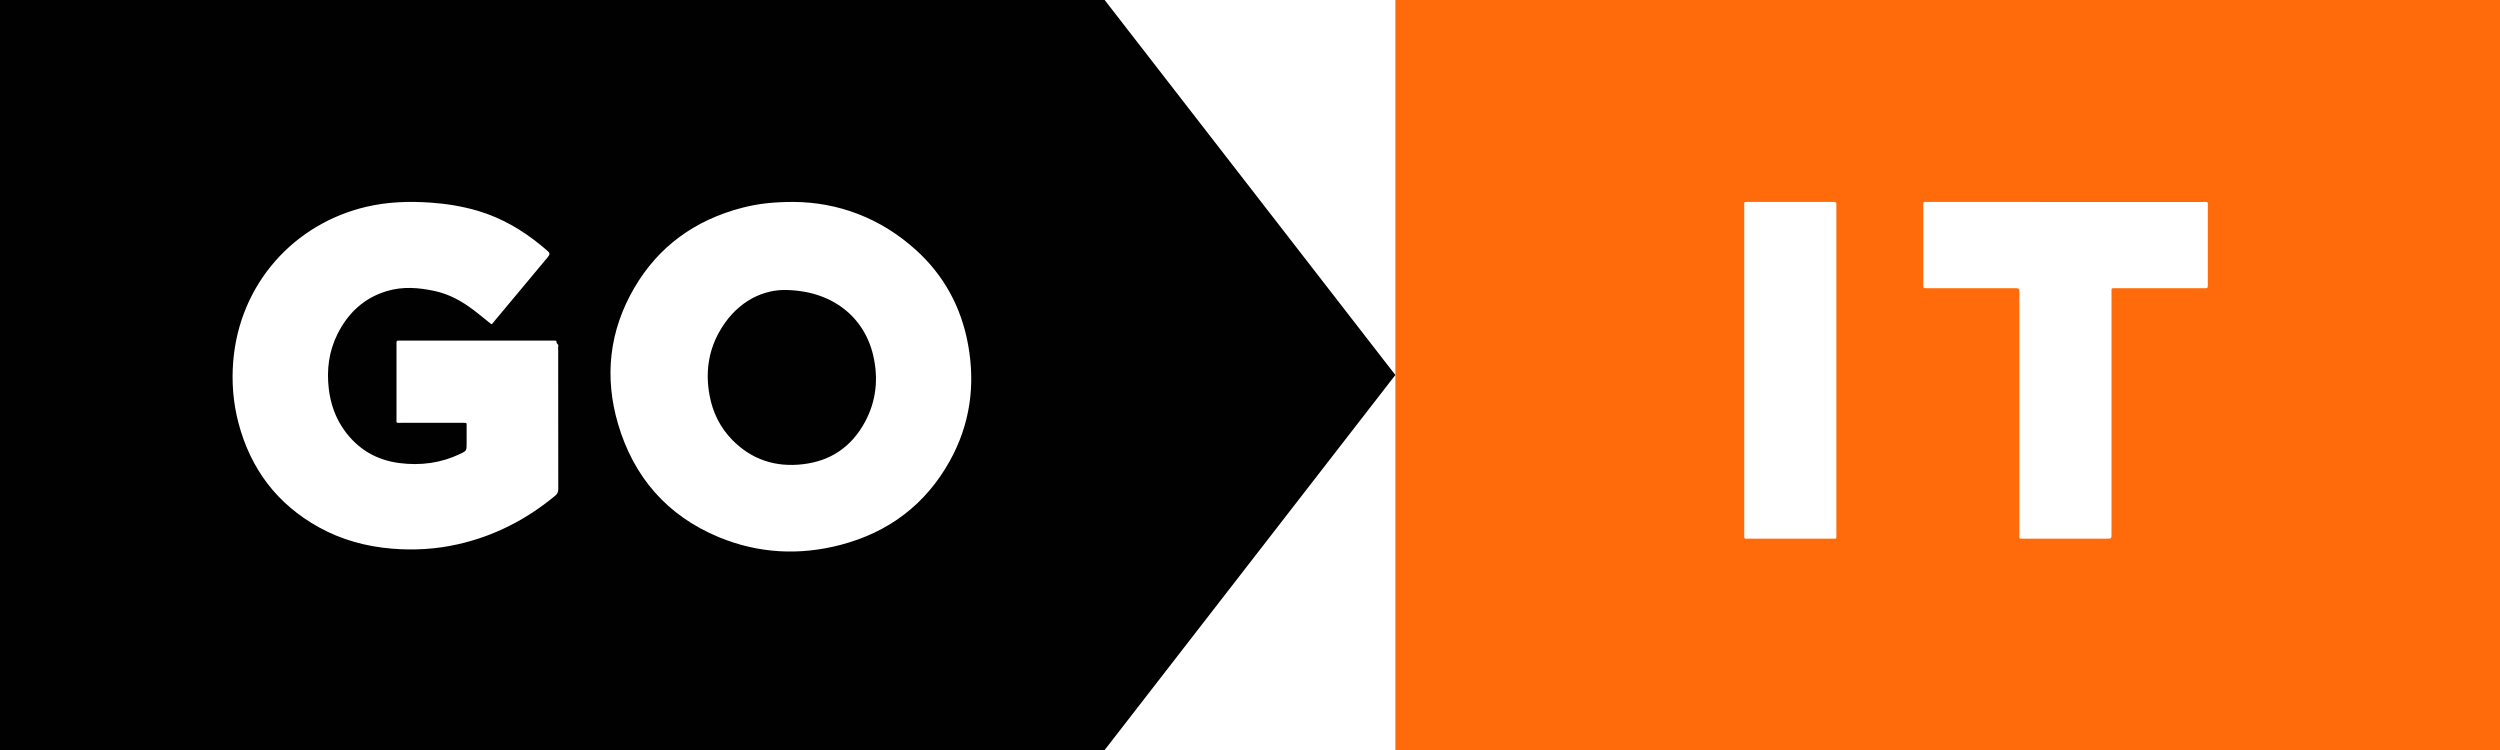
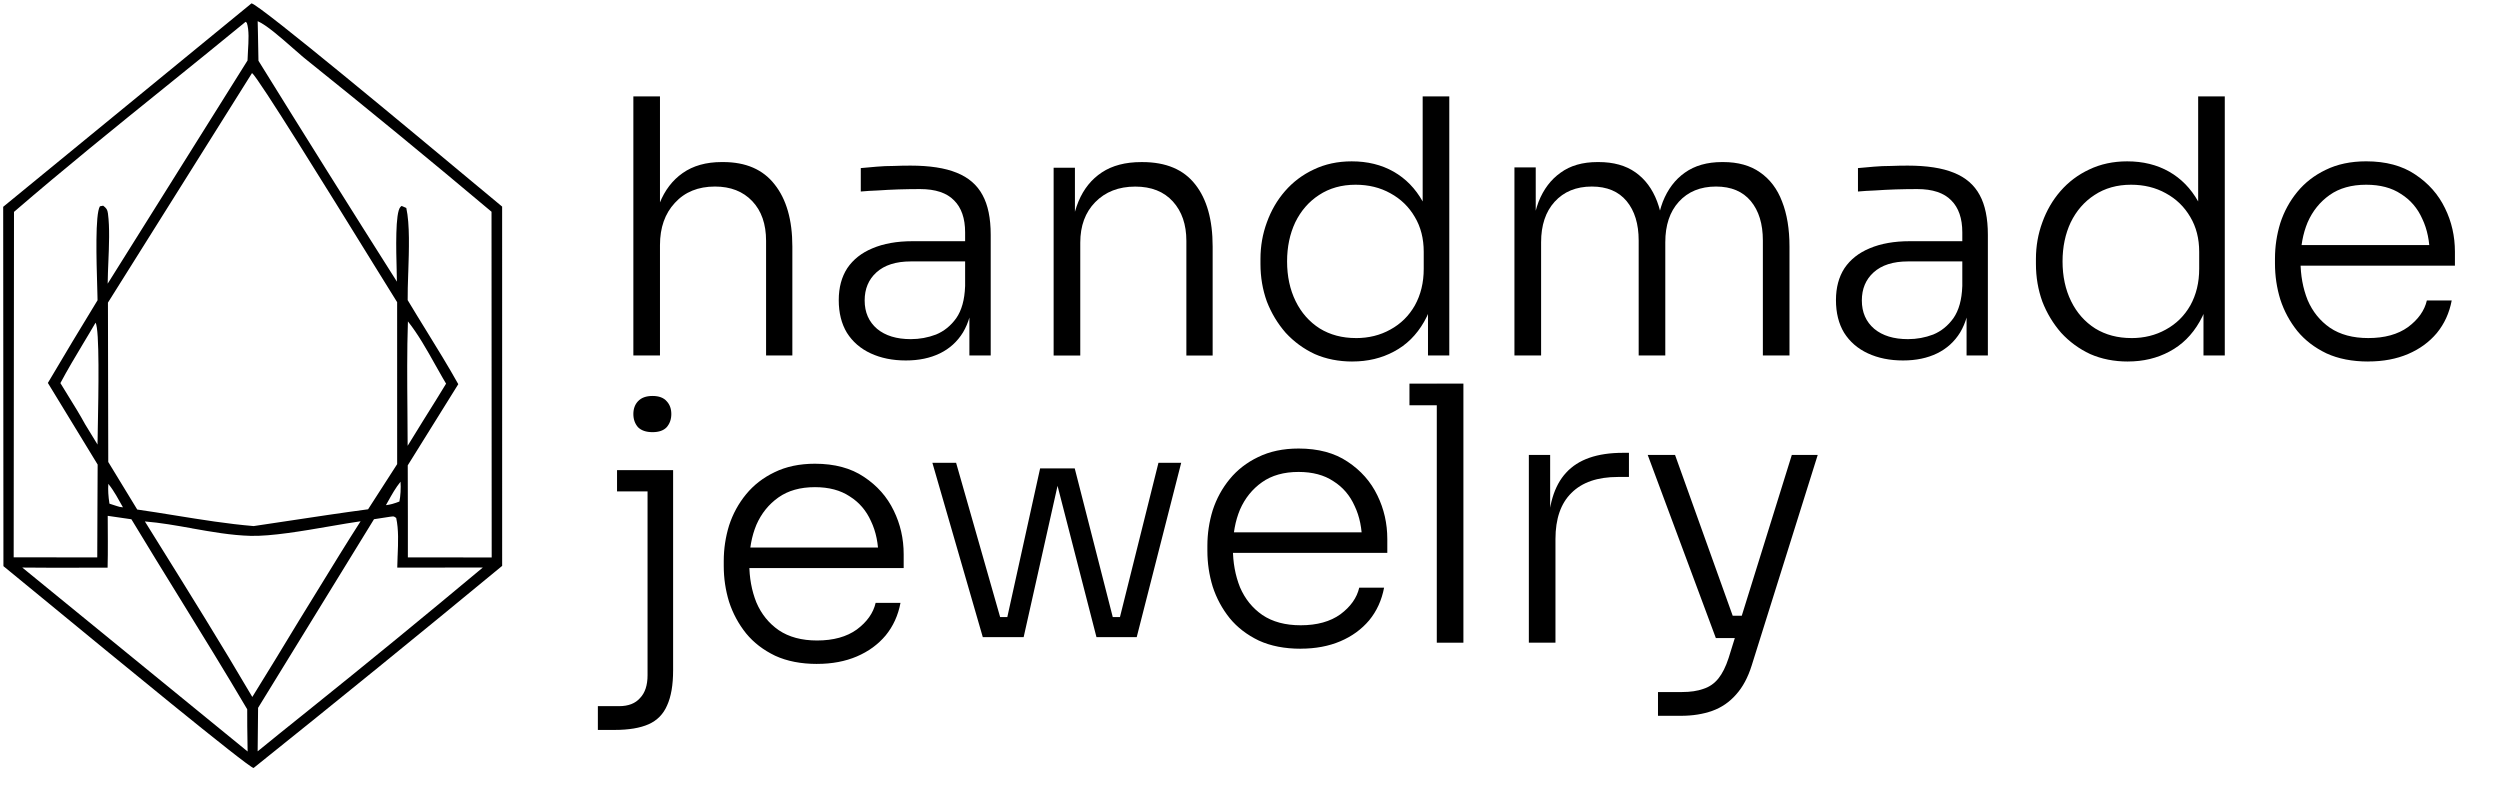
- <svg xmlns="http://www.w3.org/2000/svg" width="100" height="30" viewBox="0 0 100 30" fill="none">
-   <path fill-rule="evenodd" clip-rule="evenodd" d="M100 0H55.815V30H100V0ZM69.769 8.26V14.804V21.317C69.769 21.331 69.769 21.344 69.769 21.358L69.769 21.358V21.358C69.77 21.386 69.771 21.413 69.769 21.44C69.762 21.515 69.782 21.56 69.869 21.548C69.89 21.546 69.91 21.546 69.931 21.547C69.941 21.547 69.952 21.548 69.962 21.548C70.328 21.548 70.694 21.548 71.06 21.548H71.063C71.794 21.548 72.527 21.549 73.259 21.548C73.282 21.548 73.302 21.548 73.32 21.548C73.391 21.549 73.425 21.549 73.441 21.532C73.457 21.517 73.456 21.485 73.455 21.424V21.424C73.454 21.403 73.454 21.379 73.454 21.351V8.279C73.454 8.268 73.454 8.258 73.453 8.248C73.453 8.227 73.452 8.207 73.454 8.186C73.462 8.109 73.435 8.069 73.352 8.078C73.335 8.081 73.318 8.08 73.301 8.079L73.301 8.079C73.292 8.079 73.283 8.078 73.274 8.078C72.905 8.078 72.535 8.078 72.166 8.078H72.165H72.165C71.426 8.078 70.686 8.077 69.947 8.078C69.925 8.078 69.905 8.078 69.888 8.078C69.828 8.077 69.797 8.077 69.782 8.092C69.766 8.107 69.767 8.138 69.768 8.2C69.768 8.217 69.769 8.237 69.769 8.26ZM88.124 8.079H82.627C80.795 8.079 78.963 8.079 77.133 8.077L77.113 8.077L77.091 8.078C77.064 8.078 77.037 8.078 77.009 8.077C76.947 8.074 76.925 8.104 76.93 8.161C76.931 8.178 76.931 8.195 76.93 8.212C76.93 8.22 76.93 8.229 76.93 8.238V11.364L76.93 11.396C76.93 11.463 76.93 11.496 76.946 11.512C76.962 11.528 76.994 11.528 77.056 11.527L77.099 11.527H80.552C80.665 11.527 80.721 11.527 80.748 11.555C80.775 11.582 80.775 11.636 80.775 11.743V21.382C80.775 21.4 80.775 21.417 80.775 21.431V21.431C80.774 21.487 80.773 21.515 80.788 21.531C80.803 21.547 80.837 21.547 80.906 21.547L80.941 21.547H80.987H84.254C84.358 21.547 84.41 21.547 84.435 21.521C84.46 21.496 84.46 21.445 84.46 21.346V11.707C84.46 11.686 84.46 11.668 84.46 11.652C84.459 11.592 84.458 11.561 84.474 11.545C84.49 11.528 84.525 11.528 84.599 11.528L84.645 11.529H88.16C88.311 11.529 88.311 11.529 88.313 11.379V11.333V8.268C88.313 8.247 88.313 8.228 88.313 8.211V8.211C88.314 8.143 88.315 8.11 88.298 8.093C88.282 8.077 88.249 8.078 88.183 8.078C88.166 8.079 88.146 8.079 88.124 8.079Z" style="fill: rgb(255,107,10)" />
-   <path fill-rule="evenodd" clip-rule="evenodd" d="M44.186 0H0V30H44.186L55.814 15L44.186 0ZM19.455 12.808C19.522 12.862 19.589 12.916 19.657 12.971C19.702 12.944 19.73 12.906 19.756 12.87L19.756 12.87C19.763 12.862 19.769 12.854 19.775 12.846C20.013 12.563 20.25 12.278 20.487 11.993C20.962 11.425 21.436 10.857 21.91 10.287C22.005 10.173 22.002 10.12 21.893 10.028C21.808 9.954 21.721 9.882 21.633 9.809C20.88 9.193 20.053 8.713 19.117 8.434C18.491 8.249 17.852 8.148 17.201 8.103C16.353 8.046 15.512 8.074 14.679 8.266C11.761 8.938 9.584 11.352 9.329 14.448C9.261 15.283 9.326 16.11 9.539 16.921C10.026 18.759 11.082 20.166 12.759 21.093C13.672 21.598 14.662 21.865 15.702 21.948C16.583 22.019 17.455 21.965 18.316 21.771C19.772 21.443 21.058 20.78 22.203 19.833C22.294 19.758 22.331 19.683 22.331 19.562C22.328 18.089 22.328 16.614 22.328 15.14L22.328 14.035C22.328 14.016 22.327 13.997 22.326 13.977C22.323 13.934 22.32 13.891 22.331 13.852C22.345 13.806 22.32 13.78 22.296 13.755C22.277 13.734 22.257 13.713 22.26 13.682C22.266 13.632 22.232 13.624 22.192 13.624H22.084H16.046C16.034 13.624 16.022 13.624 16.01 13.625C15.986 13.625 15.961 13.626 15.938 13.624C15.876 13.618 15.856 13.649 15.86 13.706C15.862 13.729 15.862 13.754 15.861 13.778C15.861 13.79 15.86 13.802 15.86 13.813C15.86 14.137 15.86 14.46 15.86 14.784C15.86 15.43 15.859 16.077 15.86 16.724C15.86 16.751 15.86 16.774 15.859 16.794C15.858 16.853 15.857 16.883 15.872 16.899C15.888 16.915 15.921 16.915 15.99 16.914H15.99C16.007 16.914 16.026 16.913 16.048 16.913H18.479C18.5 16.913 18.519 16.913 18.536 16.913C18.603 16.912 18.636 16.912 18.652 16.928C18.666 16.943 18.666 16.973 18.665 17.032C18.665 17.052 18.664 17.076 18.665 17.105C18.666 17.245 18.665 17.385 18.665 17.525C18.665 17.595 18.665 17.666 18.665 17.736V17.741C18.665 18.03 18.665 18.032 18.403 18.158C17.636 18.524 16.826 18.629 15.99 18.524C15.061 18.409 14.318 17.97 13.773 17.211C13.418 16.716 13.225 16.159 13.152 15.558C13.061 14.791 13.154 14.054 13.502 13.357C13.922 12.521 14.556 11.921 15.469 11.645C16.108 11.451 16.755 11.502 17.396 11.642C17.977 11.768 18.483 12.052 18.95 12.407C19.12 12.536 19.286 12.671 19.455 12.808L19.455 12.808L19.455 12.808ZM36.654 10.014C35.222 8.711 33.516 8.091 31.752 8.077C30.938 8.078 30.329 8.144 29.683 8.312C27.81 8.8 26.343 9.848 25.369 11.52C24.369 13.236 24.166 15.076 24.725 16.969C25.351 19.085 26.684 20.625 28.746 21.483C30.331 22.14 31.972 22.228 33.627 21.794C35.55 21.29 37.025 20.177 37.991 18.44C38.805 16.975 39.023 15.404 38.72 13.764C38.447 12.29 37.766 11.027 36.654 10.014ZM28.745 13.322C29.369 12.172 30.366 11.62 31.334 11.599C33.297 11.594 34.581 12.698 34.931 14.229C35.143 15.152 35.049 16.048 34.595 16.886C34.061 17.87 33.228 18.443 32.107 18.57C31.023 18.695 30.076 18.389 29.304 17.61C28.808 17.11 28.509 16.502 28.383 15.815C28.221 14.945 28.321 14.103 28.745 13.322Z" style="fill: #010101" />
+ <svg xmlns="http://www.w3.org/2000/svg" version="1.1" width="102" height="32" viewBox="0 0 102 32">
+   <path d="M19.518 7.623l0.018 0.015 0.951 0.791 0.001 14.659c-3.36 2.774-6.741 5.523-10.142 8.246-0.216-0.022-5.818-4.629-8.663-6.969l-0.079-0.065c-0.729-0.6-1.265-1.041-1.464-1.201l-0.010-14.661 10.131-8.301c0.33 0.047 6.655 5.318 9.257 7.487zM15.143 10.618l-0.011-0.018-0.002-0.003-0.016-0.025c-1.665-2.694-4.582-7.413-4.831-7.592l-5.879 9.367 0.013 6.502 1.182 1.94c0.518 0.074 1.040 0.158 1.563 0.243 1.062 0.172 2.132 0.344 3.187 0.432l1.407-0.211c1.086-0.164 2.173-0.329 3.262-0.474l1.186-1.842-0.001-6.608c-0.141-0.222-0.537-0.861-1.060-1.709zM16.643 13.114c-0.040 1.199-0.030 2.405-0.020 3.608 0.004 0.489 0.008 0.978 0.009 1.467l0.626-1.015c0.181-0.288 0.361-0.577 0.54-0.866l0.205-0.333 0.197-0.322c-0.049-0.082-0.098-0.165-0.147-0.25-0.099-0.17-0.197-0.346-0.296-0.523-0.344-0.614-0.7-1.248-1.113-1.766zM11.953 1.967c-0.486-0.427-1.083-0.951-1.44-1.103l0.011 0.481c0.009 0.378 0.018 0.756 0.021 1.134 1.867 3.014 3.75 6.018 5.649 9.012-0-0.092-0.004-0.236-0.009-0.413v-0.029c-0.023-0.844-0.064-2.378 0.152-2.604 0.006-0.006 0.012-0.012 0.018-0.017l0.016-0.013 0.016-0.013 0.19 0.083c0.146 0.667 0.111 1.707 0.080 2.633l-0.001 0.014-0.002 0.057c-0.013 0.386-0.024 0.75-0.021 1.056 0.25 0.418 0.506 0.833 0.762 1.248 0.445 0.722 0.891 1.444 1.303 2.181l-2.062 3.312 0.005 2.122v1.634l3.42 0.002-0.007-14.105c-2.507-2.109-5.039-4.188-7.595-6.237l-0.079-0.065-0.072-0.061c-0.106-0.090-0.226-0.196-0.354-0.308zM10.020 0.89c-1.070 0.879-2.149 1.75-3.229 2.622-2.093 1.689-4.188 3.38-6.22 5.133l-0.013 14.093 3.41 0.005 0.007-1.885 0.009-1.904-2.031-3.33c0.667-1.13 1.342-2.255 2.027-3.374-0.001-0.059-0.002-0.138-0.005-0.233l-0.009-0.324c-0.031-1.046-0.088-2.966 0.111-3.276l0.132-0.025c0.125 0.095 0.174 0.153 0.195 0.316 0.077 0.579 0.045 1.318 0.016 2.006l-0.011 0.276-0.005 0.141c-0.006 0.154-0.010 0.303-0.011 0.443l5.706-9.106c0.002-0.117 0.010-0.252 0.019-0.396 0.024-0.392 0.051-0.845-0.047-1.139l-0.049-0.042zM7.831 21.555c-0.642-0.114-1.283-0.229-1.92-0.28l0.493 0.792c1.315 2.11 2.633 4.226 3.89 6.369 0.637-1.028 1.269-2.060 1.893-3.096 0.282-0.455 0.562-0.912 0.842-1.369 0.555-0.905 1.11-1.811 1.683-2.703-0.357 0.051-0.782 0.124-1.234 0.202-1.122 0.194-2.413 0.416-3.257 0.393-0.793-0.022-1.591-0.164-2.39-0.306zM4.395 21.046c0.001 0.705 0.014 1.41-0.005 2.114-0.344 0-0.689 0.001-1.033 0.002-0.816 0.002-1.633 0.005-2.448-0.006l9.194 7.505c-0.008-0.338-0.013-0.677-0.015-1.015-0.002-0.236-0.003-0.472-0.002-0.708-0.893-1.515-1.816-3.012-2.739-4.509l-0.018-0.029-0.003-0.005c-0.659-1.067-1.317-2.135-1.965-3.209l-0.966-0.14zM15.964 21.078l-0.036 0.003-0.669 0.103-4.729 7.695-0.018 1.775c0.305-0.248 0.61-0.496 0.915-0.743 0.383-0.309 0.767-0.617 1.151-0.924 2.393-1.92 4.766-3.864 7.121-5.832l-3.491 0.004c0.002-0.156 0.009-0.318 0.015-0.484l0.001-0.014c0.021-0.515 0.044-1.059-0.059-1.528-0.092-0.069-0.104-0.067-0.174-0.059l-0.027 0.003zM3.982 17.978c0.002-0.136 0.005-0.32 0.009-0.538 0.026-1.358 0.076-4.016-0.093-4.273-0.080 0.138-0.161 0.275-0.243 0.413l-0.248 0.414c-0.324 0.541-0.648 1.082-0.943 1.636 0.104 0.172 0.21 0.343 0.316 0.515 0.239 0.385 0.479 0.772 0.694 1.167l0.505 0.826 0.001-0.158zM15.745 20.611c0.198-0.024 0.3-0.056 0.55-0.148 0.046-0.208 0.065-0.554 0.047-0.809-0.2 0.246-0.355 0.524-0.509 0.801l-0.088 0.157zM4.42 19.741c-0.018 0.254 0 0.514 0.046 0.809 0.307 0.097 0.363 0.121 0.421 0.132 0.030 0.006 0.062 0.008 0.13 0.017-0.185-0.327-0.359-0.664-0.597-0.957z" />
+   <path d="M15.143 10.618c-0.208-0.336-0.435-0.704-0.675-1.092 0.236 0.381 0.459 0.743 0.664 1.074l0.011 0.018z" />
+   <path d="M16.192 11.49c-0-0.095-0.004-0.246-0.009-0.431v0.009c0.005 0.181 0.009 0.328 0.009 0.422z" />
+   <path d="M4.407 11.028c-0.007 0.19-0.013 0.373-0.015 0.545 0.001-0.141 0.006-0.289 0.011-0.443 0.001-0.033 0.003-0.068 0.004-0.102zM3.979 12.249c-0.001-0.118-0.007-0.313-0.014-0.556l0.009 0.324c0.003 0.095 0.004 0.174 0.005 0.233z" />
+   <path d="M16.21 23.061c0.003-0.13 0.009-0.263 0.014-0.399l-0.001 0.014c-0.005 0.131-0.011 0.259-0.013 0.385z" />
+   <path d="M3.898 13.167c-0.096 0.166-0.194 0.332-0.293 0.497l0.050-0.085c0.082-0.137 0.163-0.275 0.243-0.413zM3.98 18.136c0-0.166 0.008-0.54 0.017-1.012-0.002 0.111-0.004 0.217-0.006 0.316-0.006 0.321-0.011 0.569-0.011 0.696z" />
+   <path d="M67.646 29.205v-0.97h0.985c0.338 0 0.627-0.043 0.869-0.13 0.241-0.077 0.444-0.217 0.608-0.42s0.304-0.483 0.42-0.84l2.578-8.283h1.057l-2.693 8.587c-0.154 0.492-0.367 0.888-0.637 1.187-0.27 0.309-0.594 0.531-0.97 0.666s-0.806 0.203-1.289 0.203h-0.927zM70.137 26.034v-0.912h1.376v0.912h-1.376zM70.007 26.034l-2.78-7.472h1.115l2.679 7.472h-1.014z" />
+   <path d="M62.377 26.222v-7.66h0.869v3.2h-0.087c0-1.12 0.246-1.945 0.739-2.476 0.492-0.541 1.265-0.811 2.317-0.811h0.246v0.985h-0.449c-0.83 0-1.463 0.217-1.897 0.652-0.434 0.425-0.652 1.052-0.652 1.882v4.228h-1.086z" />
+   <path d="M58.621 26.222v-10.571h1.086v10.571h-1.086zM57.506 16.535v-0.883h2.201v0.883h-2.201z" />
+   <path d="M53.069 26.468c-0.657 0-1.226-0.111-1.709-0.333-0.483-0.232-0.878-0.536-1.187-0.912-0.309-0.386-0.541-0.816-0.695-1.289-0.145-0.473-0.217-0.961-0.217-1.463v-0.203c0-0.492 0.072-0.975 0.217-1.448 0.154-0.473 0.386-0.898 0.695-1.274s0.695-0.676 1.159-0.898c0.473-0.232 1.023-0.348 1.651-0.348 0.801 0 1.467 0.179 1.998 0.536 0.541 0.357 0.946 0.816 1.216 1.376 0.27 0.55 0.405 1.144 0.405 1.781v0.565h-6.849v-0.84h6.096l-0.275 0.42c0-0.57-0.101-1.067-0.304-1.492-0.193-0.434-0.483-0.772-0.869-1.014-0.376-0.251-0.85-0.377-1.419-0.377-0.599 0-1.096 0.14-1.492 0.42s-0.695 0.652-0.898 1.115c-0.193 0.463-0.29 0.989-0.29 1.578 0 0.579 0.097 1.11 0.29 1.593 0.203 0.473 0.507 0.85 0.912 1.13 0.415 0.28 0.936 0.42 1.564 0.42 0.666 0 1.207-0.15 1.622-0.449 0.415-0.309 0.671-0.671 0.767-1.086h1.014c-0.097 0.512-0.299 0.956-0.608 1.332-0.309 0.367-0.7 0.652-1.173 0.854s-1.014 0.304-1.622 0.304z" />
+   <path d="M33.337 27.088c-0.656 0-1.226-0.111-1.709-0.333-0.483-0.232-0.879-0.536-1.187-0.912-0.309-0.386-0.541-0.816-0.695-1.289-0.145-0.473-0.217-0.961-0.217-1.463v-0.203c0-0.492 0.072-0.975 0.217-1.448 0.154-0.473 0.386-0.898 0.695-1.274s0.695-0.676 1.158-0.898c0.473-0.232 1.023-0.348 1.651-0.348 0.801 0 1.467 0.179 1.998 0.536 0.541 0.357 0.946 0.816 1.216 1.376 0.27 0.55 0.406 1.144 0.406 1.781v0.565h-6.849v-0.84h6.096l-0.275 0.42c0-0.57-0.101-1.067-0.304-1.491-0.193-0.434-0.483-0.772-0.869-1.014-0.377-0.251-0.85-0.377-1.419-0.377-0.599 0-1.096 0.14-1.491 0.42s-0.695 0.652-0.898 1.115c-0.193 0.463-0.29 0.99-0.29 1.578 0 0.579 0.096 1.11 0.29 1.593 0.203 0.473 0.507 0.85 0.912 1.13 0.415 0.28 0.936 0.42 1.564 0.42 0.666 0 1.207-0.15 1.622-0.449 0.415-0.309 0.671-0.671 0.767-1.086h1.014c-0.097 0.512-0.299 0.956-0.608 1.332-0.309 0.367-0.7 0.652-1.173 0.854s-1.014 0.304-1.622 0.304z" />
+   <path d="M24.393 29.781v-0.97h0.869c0.376 0 0.661-0.111 0.854-0.333 0.203-0.212 0.304-0.521 0.304-0.927v-8.37h1.043v8.167c0 0.599-0.082 1.076-0.246 1.434-0.154 0.357-0.406 0.613-0.753 0.767s-0.811 0.232-1.39 0.232h-0.681zM25.175 20.050v-0.869h2.288v0.869h-2.288zM26.623 17.632c-0.261 0-0.459-0.068-0.594-0.203-0.125-0.145-0.188-0.323-0.188-0.536s0.063-0.386 0.188-0.521c0.135-0.145 0.333-0.217 0.594-0.217s0.454 0.072 0.579 0.217c0.126 0.135 0.188 0.309 0.188 0.521s-0.063 0.391-0.188 0.536c-0.125 0.135-0.319 0.203-0.579 0.203z" />
+   <path d="M96.628 14.75c-0.656 0-1.226-0.111-1.709-0.333-0.483-0.232-0.879-0.536-1.188-0.912-0.309-0.386-0.541-0.816-0.695-1.289-0.145-0.473-0.217-0.961-0.217-1.463v-0.203c0-0.492 0.072-0.975 0.217-1.448 0.154-0.473 0.386-0.898 0.695-1.274s0.695-0.676 1.159-0.898c0.473-0.232 1.023-0.348 1.651-0.348 0.801 0 1.468 0.179 1.998 0.536 0.541 0.357 0.946 0.816 1.217 1.376 0.271 0.55 0.405 1.144 0.405 1.781v0.565h-6.849v-0.84h6.096l-0.274 0.42c0-0.569-0.102-1.067-0.305-1.492-0.193-0.434-0.483-0.772-0.869-1.014-0.376-0.251-0.849-0.377-1.419-0.377-0.599 0-1.096 0.14-1.492 0.42s-0.695 0.652-0.898 1.115c-0.193 0.463-0.29 0.99-0.29 1.578 0 0.579 0.097 1.11 0.29 1.593 0.203 0.473 0.507 0.85 0.912 1.13 0.415 0.28 0.936 0.42 1.564 0.42 0.666 0 1.207-0.15 1.622-0.449 0.415-0.309 0.671-0.671 0.767-1.086h1.014c-0.097 0.512-0.3 0.956-0.609 1.332-0.308 0.367-0.699 0.652-1.172 0.854s-1.014 0.304-1.622 0.304z" />
+   <path d="M86.816 14.75c-0.56 0-1.072-0.101-1.535-0.304-0.454-0.212-0.85-0.502-1.187-0.869-0.328-0.377-0.584-0.801-0.767-1.274-0.174-0.483-0.261-0.994-0.261-1.535v-0.203c0-0.521 0.087-1.019 0.261-1.492 0.174-0.483 0.42-0.907 0.739-1.274 0.328-0.377 0.719-0.671 1.173-0.883 0.463-0.222 0.98-0.333 1.549-0.333 0.647 0 1.216 0.14 1.709 0.42s0.888 0.685 1.188 1.216c0.299 0.521 0.459 1.163 0.478 1.926l-0.478-0.898v-5.314h1.086v10.571h-0.869v-3.403h0.348c-0.019 0.801-0.188 1.477-0.507 2.027-0.309 0.541-0.719 0.946-1.231 1.216-0.502 0.27-1.067 0.405-1.694 0.405zM86.961 13.794c0.521 0 0.989-0.116 1.405-0.348 0.425-0.232 0.758-0.56 0.999-0.985 0.241-0.434 0.362-0.932 0.362-1.492v-0.695c0-0.541-0.121-1.014-0.362-1.419-0.241-0.415-0.574-0.739-0.999-0.97-0.415-0.232-0.888-0.348-1.419-0.348-0.57 0-1.067 0.14-1.492 0.42-0.415 0.27-0.739 0.642-0.97 1.115-0.222 0.473-0.333 1.004-0.333 1.593 0 0.608 0.116 1.149 0.348 1.622s0.56 0.845 0.985 1.115c0.425 0.261 0.917 0.391 1.477 0.391z" />
+   <path d="M80.236 14.504v-2.302h-0.174v-2.722c0-0.57-0.15-1.004-0.449-1.303-0.299-0.309-0.763-0.463-1.39-0.463-0.29 0-0.584 0.005-0.883 0.014-0.29 0.010-0.57 0.024-0.84 0.043-0.261 0.010-0.492 0.024-0.695 0.043v-0.956c0.212-0.019 0.43-0.039 0.652-0.058s0.449-0.029 0.681-0.029c0.241-0.010 0.473-0.014 0.695-0.014 0.782 0 1.409 0.097 1.882 0.29 0.483 0.193 0.835 0.497 1.057 0.912 0.222 0.405 0.333 0.946 0.333 1.622v4.923h-0.869zM77.644 14.707c-0.541 0-1.018-0.097-1.434-0.29s-0.739-0.473-0.97-0.84c-0.222-0.367-0.333-0.811-0.333-1.332 0-0.512 0.116-0.946 0.348-1.303 0.241-0.357 0.584-0.627 1.028-0.811 0.454-0.193 0.999-0.29 1.636-0.29h2.244v0.825h-2.317c-0.608 0-1.076 0.15-1.405 0.449-0.319 0.29-0.478 0.671-0.478 1.144 0 0.483 0.169 0.869 0.507 1.158 0.338 0.28 0.796 0.42 1.376 0.42 0.357 0 0.7-0.063 1.028-0.188 0.328-0.135 0.603-0.357 0.825-0.666 0.222-0.319 0.343-0.753 0.362-1.303l0.319 0.449c-0.039 0.569-0.174 1.047-0.405 1.434-0.232 0.376-0.545 0.661-0.941 0.854s-0.859 0.29-1.39 0.29z" />
+   <path d="M61.789 14.504v-7.675h0.869v3.229h-0.174c0-0.705 0.097-1.313 0.29-1.825 0.203-0.512 0.502-0.907 0.898-1.187 0.396-0.29 0.898-0.434 1.506-0.434h0.043c0.608 0 1.11 0.14 1.506 0.42s0.69 0.676 0.883 1.187c0.193 0.512 0.29 1.125 0.29 1.839h-0.348c0-0.705 0.097-1.313 0.29-1.825 0.203-0.512 0.502-0.907 0.898-1.187 0.406-0.29 0.912-0.434 1.52-0.434h0.043c0.608 0 1.11 0.14 1.506 0.42 0.405 0.28 0.705 0.676 0.898 1.187 0.203 0.512 0.304 1.125 0.304 1.839v4.446h-1.086v-4.692c0-0.676-0.164-1.212-0.492-1.607s-0.801-0.594-1.419-0.594c-0.637 0-1.144 0.208-1.52 0.623-0.367 0.405-0.55 0.956-0.55 1.651v4.619h-1.086v-4.692c0-0.676-0.164-1.212-0.492-1.607s-0.801-0.594-1.419-0.594c-0.637 0-1.144 0.208-1.52 0.623-0.367 0.405-0.55 0.956-0.55 1.651v4.619h-1.086z" />
+   <path d="M55.178 14.75c-0.56 0-1.072-0.101-1.535-0.304-0.454-0.212-0.85-0.502-1.188-0.869-0.328-0.377-0.584-0.801-0.767-1.274-0.174-0.483-0.261-0.994-0.261-1.535v-0.203c0-0.521 0.087-1.019 0.261-1.492 0.174-0.483 0.42-0.907 0.739-1.274 0.328-0.377 0.719-0.671 1.173-0.883 0.463-0.222 0.98-0.333 1.549-0.333 0.647 0 1.216 0.14 1.709 0.42s0.888 0.685 1.187 1.216c0.299 0.521 0.459 1.163 0.478 1.926l-0.478-0.898v-5.314h1.086v10.571h-0.869v-3.403h0.348c-0.019 0.801-0.188 1.477-0.507 2.027-0.309 0.541-0.719 0.946-1.231 1.216-0.502 0.27-1.067 0.405-1.694 0.405zM55.322 13.794c0.521 0 0.99-0.116 1.405-0.348 0.425-0.232 0.758-0.56 0.999-0.985 0.241-0.434 0.362-0.932 0.362-1.492v-0.695c0-0.541-0.121-1.014-0.362-1.419-0.241-0.415-0.574-0.739-0.999-0.97-0.415-0.232-0.888-0.348-1.419-0.348-0.57 0-1.067 0.14-1.492 0.42-0.415 0.27-0.739 0.642-0.97 1.115-0.222 0.473-0.333 1.004-0.333 1.593 0 0.608 0.116 1.149 0.348 1.622s0.56 0.845 0.985 1.115c0.425 0.261 0.917 0.391 1.477 0.391z" />
+   <path d="M42.988 14.504v-7.66h0.869v3.215h-0.174c0-0.714 0.106-1.327 0.319-1.839s0.531-0.907 0.956-1.187c0.425-0.28 0.961-0.42 1.607-0.42h0.043c0.965 0 1.685 0.304 2.158 0.912 0.473 0.599 0.71 1.443 0.71 2.534v4.446h-1.072v-4.677c0-0.666-0.183-1.202-0.55-1.607s-0.879-0.608-1.535-0.608c-0.676 0-1.221 0.212-1.636 0.637-0.406 0.415-0.608 0.965-0.608 1.651v4.605h-1.086z" />
+   <path d="M39.551 14.504v-2.302h-0.174v-2.722c0-0.57-0.15-1.004-0.449-1.303-0.299-0.309-0.763-0.463-1.39-0.463-0.29 0-0.584 0.005-0.883 0.014-0.29 0.010-0.57 0.024-0.84 0.043-0.261 0.010-0.492 0.024-0.695 0.043v-0.956c0.212-0.019 0.43-0.039 0.652-0.058s0.449-0.029 0.681-0.029c0.241-0.010 0.473-0.014 0.695-0.014 0.782 0 1.41 0.097 1.883 0.29 0.483 0.193 0.835 0.497 1.057 0.912 0.222 0.405 0.333 0.946 0.333 1.622v4.923h-0.869zM36.958 14.707c-0.541 0-1.018-0.097-1.434-0.29s-0.739-0.473-0.97-0.84c-0.222-0.367-0.333-0.811-0.333-1.332 0-0.512 0.116-0.946 0.348-1.303 0.241-0.357 0.584-0.627 1.028-0.811 0.454-0.193 0.999-0.29 1.636-0.29h2.245v0.825h-2.317c-0.608 0-1.076 0.15-1.405 0.449-0.319 0.29-0.478 0.671-0.478 1.144 0 0.483 0.169 0.869 0.507 1.158 0.338 0.28 0.796 0.42 1.376 0.42 0.357 0 0.7-0.063 1.028-0.188 0.328-0.135 0.603-0.357 0.825-0.666 0.222-0.319 0.343-0.753 0.362-1.303l0.319 0.449c-0.039 0.569-0.174 1.047-0.405 1.434-0.232 0.376-0.545 0.661-0.941 0.854s-0.859 0.29-1.39 0.29z" />
+   <path d="M25.841 14.504v-10.571h1.086v5.981l-0.319 0.246c0-0.714 0.101-1.337 0.304-1.868 0.212-0.531 0.526-0.941 0.941-1.231 0.425-0.299 0.956-0.449 1.593-0.449h0.058c0.927 0 1.627 0.304 2.1 0.912 0.483 0.608 0.724 1.453 0.724 2.534v4.446h-1.072v-4.677c0-0.685-0.188-1.226-0.565-1.622s-0.883-0.594-1.52-0.594c-0.685 0-1.231 0.222-1.636 0.666-0.405 0.434-0.608 1.009-0.608 1.723v4.503h-1.086z" />
+   <path d="M40.918 25.995l1.519-6.885h1.412l1.761 6.885h-0.874l-1.761-6.844h0.323l-1.533 6.844h-0.847zM40.34 25.995v-0.82h1.224v0.82h-1.224zM40.098 25.995l-2.057-7.113h0.968l2.030 7.113h-0.941zM44.966 25.995v-0.82h1.197v0.82h-1.197zM45.49 25.995l1.775-7.113h0.928l-1.815 7.113h-0.887z" />
</svg>
